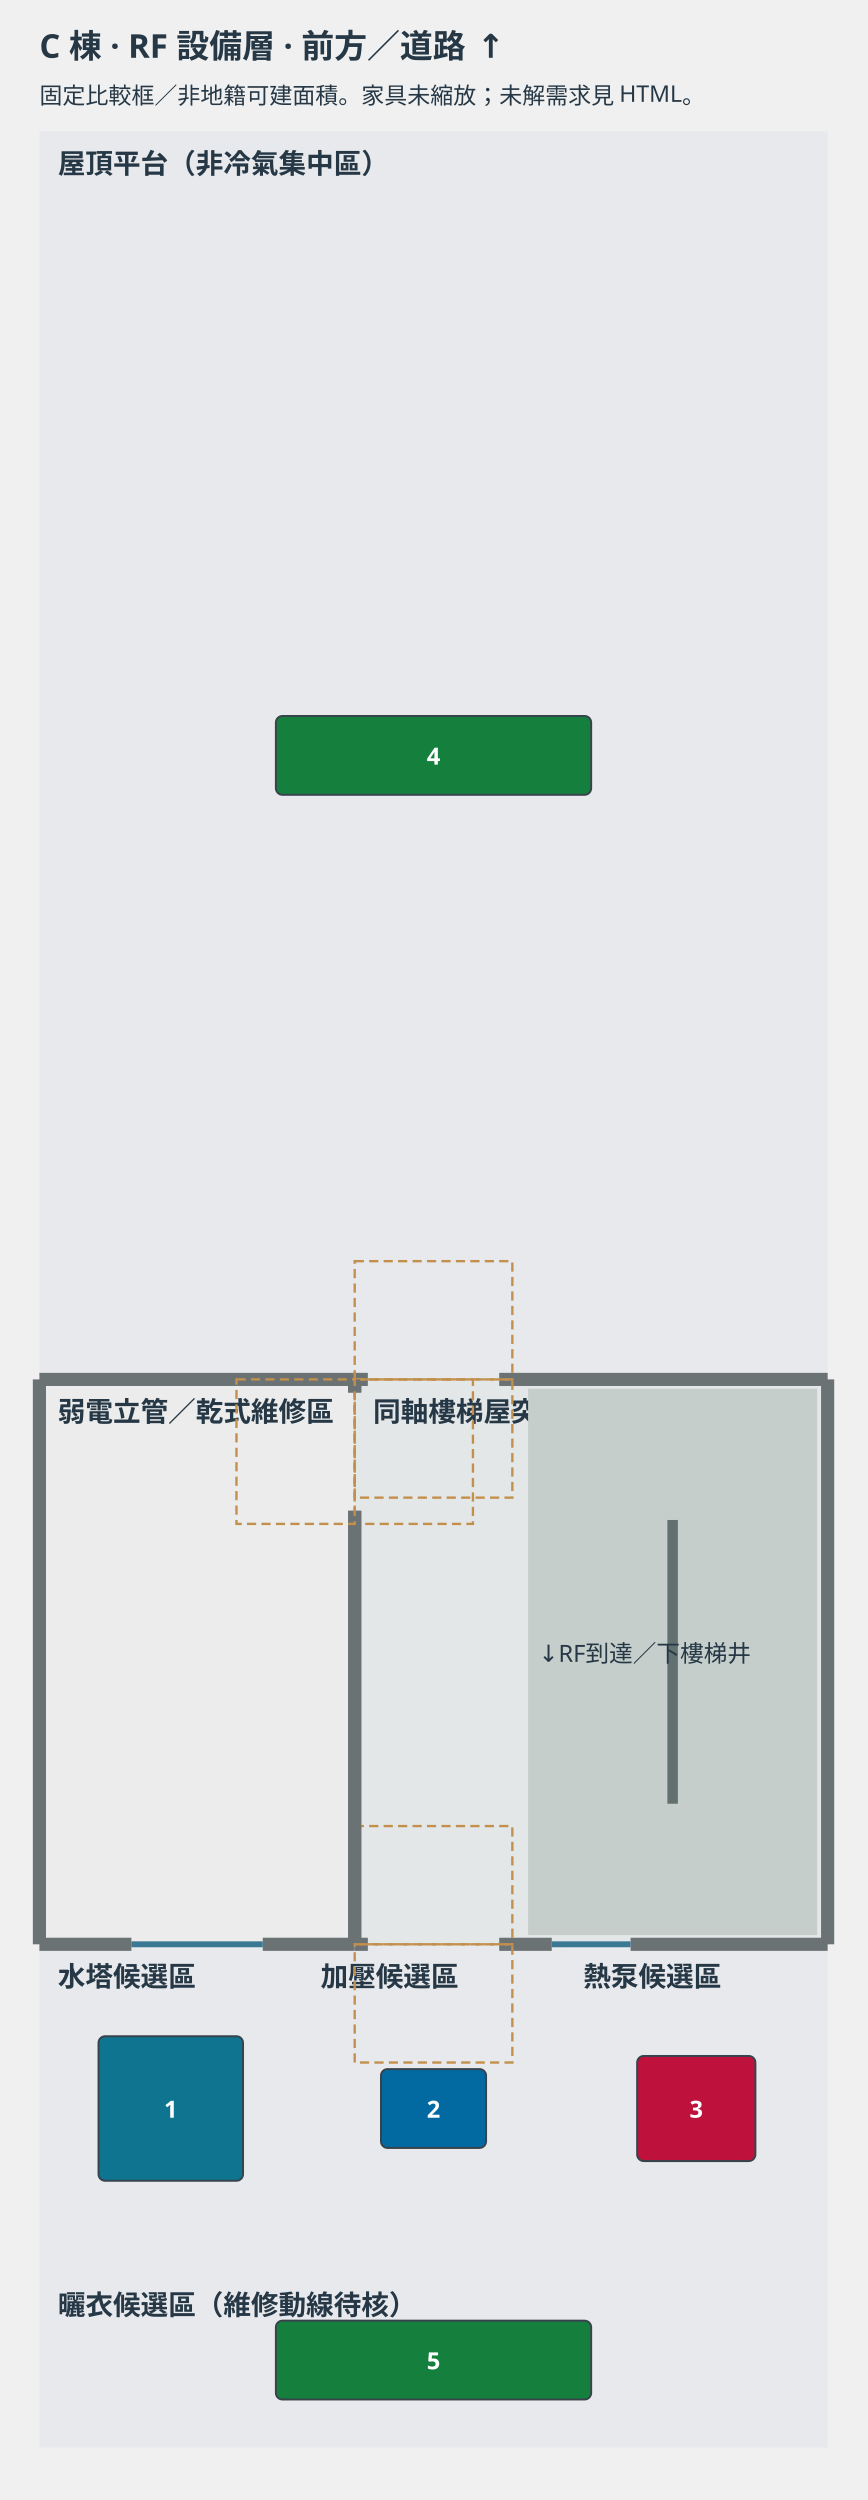
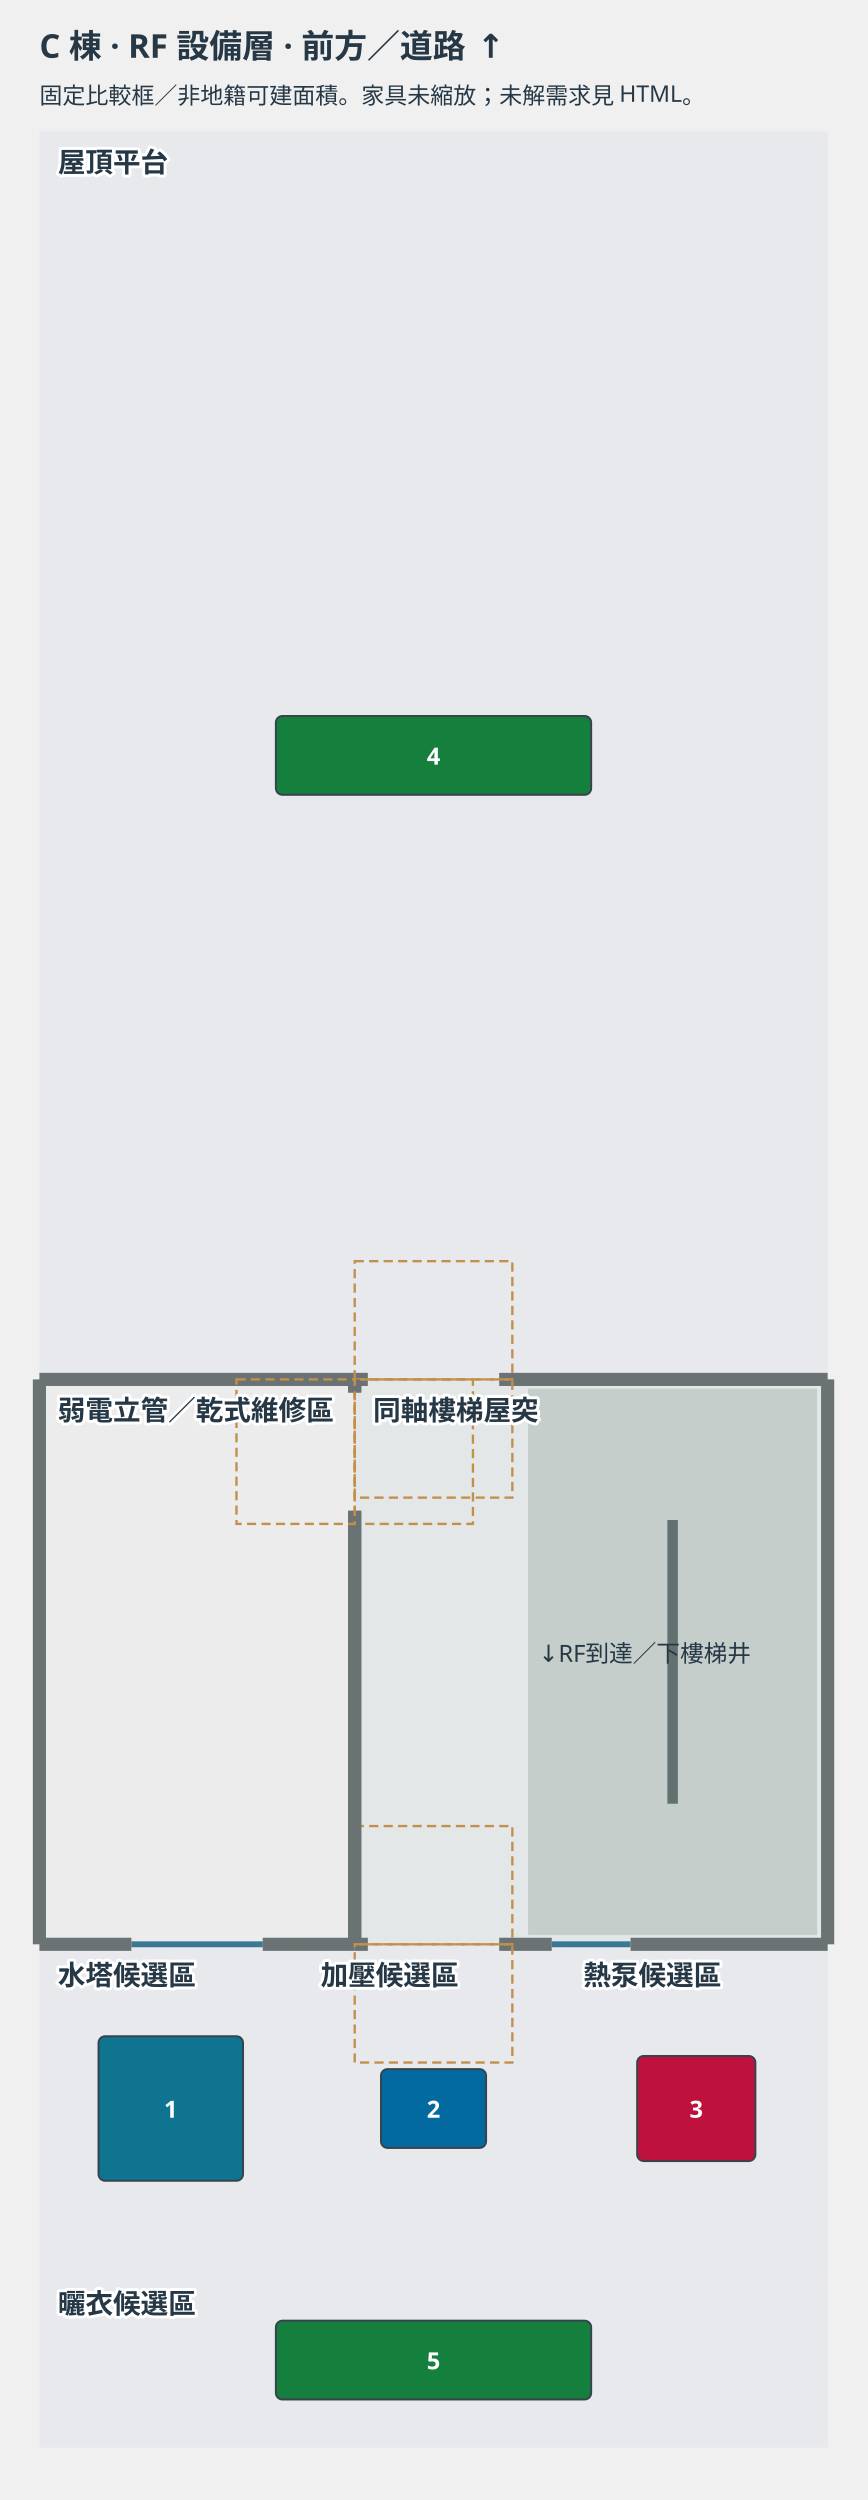
<svg xmlns="http://www.w3.org/2000/svg" viewBox="-300 -1000 6600 19030" role="img" aria-labelledby="plan-title plan-desc" data-schema="house-concept-furniture-plan-v1" data-building="C" data-floor="floor-4" data-geometry-source="tour_mm" data-frontage-study="keep-full-clear">
-   <style>text{font-family:system-ui,sans-serif;fill:#263846} .room-name{font-size:210px;font-weight:600} .item-number{font-size:180px;font-weight:700;fill:#fff;text-anchor:middle} .wall{stroke:#6b7274;stroke-width:100} .allowance{fill:none;stroke:#c2904c;stroke-width:18;stroke-dasharray:70 40} .front-mark{stroke:#24394a;stroke-width:22;fill:none}</style>
+   <style>text{font-family:system-ui,sans-serif;fill:#263846} .room-name{font-size:210px;font-weight:600;paint-order:stroke fill;stroke:#fff;stroke-width:45;stroke-linejoin:round} .item-number{font-size:180px;font-weight:700;fill:#fff;text-anchor:middle} .wall{stroke:#6b7274;stroke-width:100} .allowance{fill:none;stroke:#c2904c;stroke-width:18;stroke-dasharray:70 40} .front-mark{stroke:#24394a;stroke-width:22;fill:none}</style>
  <text x="0" y="-560" font-size="250" font-weight="700">C 棟 · RF 設備層 · 前方／道路 ↑</text>
  <text x="0" y="-210" font-size="175">固定比較框／非地籍可建面積。家具未縮放；未解需求見 HTML。</text>
  <rect x="2400" y="9500" width="3600" height="4300" fill="#b0bec5" fill-opacity="0.18" />
  <rect x="0" y="9500" width="2400" height="4300" fill="#d4ddd5" fill-opacity="0.18" />
  <rect x="0" y="13800" width="2000" height="2500" fill="#c3ccd9" fill-opacity="0.18" />
  <rect x="2000" y="13800" width="2000" height="2500" fill="#c3ccd9" fill-opacity="0.18" />
  <rect x="4000" y="13800" width="2000" height="2500" fill="#c3ccd9" fill-opacity="0.18" />
  <rect x="0" y="0" width="6000" height="9500" fill="#c3ccd9" fill-opacity="0.18" />
  <rect x="0" y="16300" width="6000" height="1330" fill="#c3ccd9" fill-opacity="0.18" />
  <g data-room-id="C:floor-4:stair-rf" data-space-group="" data-x-mm="2400" data-y-mm="9500" data-w-mm="3600" data-h-mm="4300">
-     <a href="../model3d.html#mode=tour&amp;building=C&amp;floor=floor-4&amp;room=C%3Afloor-4%3Astair-rf&amp;view=plan" target="_blank">
-       <text x="2540" y="9820" class="room-name">同軸樓梯屋突（合法性待核）</text>
-     </a>
    <line x1="2400" x2="2500.001" y1="9500" y2="9500" stroke="#6b7274" stroke-width="100" data-wall-face="front" />
    <line x1="3500.001" x2="6000" y1="9500" y2="9500" stroke="#6b7274" stroke-width="100" data-wall-face="front" />
    <line x1="2400" x2="2500.001" y1="13800" y2="13800" stroke="#6b7274" stroke-width="100" data-wall-face="rear" />
    <line x1="3500.001" x2="3900.0" y1="13800" y2="13800" stroke="#6b7274" stroke-width="100" data-wall-face="rear" />
    <line x1="4500.0" x2="6000" y1="13800" y2="13800" stroke="#6b7274" stroke-width="100" data-wall-face="rear" />
    <line x1="3900.0" x2="4500.0" y1="13800" y2="13800" stroke="#3b7894" stroke-width="45" data-wall-face="rear" />
    <line x1="2400" x2="2400" y1="9500" y2="9600" stroke="#6b7274" stroke-width="100" data-wall-face="left" />
    <line x1="2400" x2="2400" y1="10500" y2="13800" stroke="#6b7274" stroke-width="100" data-wall-face="left" />
    <line x1="6000" x2="6000" y1="9500" y2="13800" stroke="#6b7274" stroke-width="100" data-wall-face="right" />
    <rect x="2400.0" y="9500.0" width="900.0" height="1100.0" data-reserved="door-approach" class="allowance" />
    <rect x="2400.0" y="9500.0" width="1200.0" height="900.0" data-reserved="door-approach" class="allowance" />
    <rect x="2400.0" y="12900.0" width="1200.0" height="900.0" data-reserved="door-approach" class="allowance" />
    <rect x="3720" y="9570" width="2200" height="4160" fill="#c5ceca" data-stairs="roof-arrival-not-verified" />
    <line x1="4820.0" x2="4820.0" y1="10570" y2="12730" stroke="#62716f" stroke-width="80" />
    <text x="3800" y="11650.0" font-size="180">↓RF到達／下樓梯井</text>
  </g>
  <g data-room-id="C:floor-4:riser-rf" data-space-group="" data-x-mm="0" data-y-mm="9500" data-w-mm="2400" data-h-mm="4300">
-     <a href="../model3d.html#mode=tour&amp;building=C&amp;floor=floor-4&amp;room=C%3Afloor-4%3Ariser-rf&amp;view=plan" target="_blank">
-       <text x="140" y="9820" class="room-name">弱電立管／乾式維修區</text>
-     </a>
    <line x1="0" x2="2400" y1="9500" y2="9500" stroke="#6b7274" stroke-width="100" data-wall-face="front" />
    <line x1="0" x2="700.0" y1="13800" y2="13800" stroke="#6b7274" stroke-width="100" data-wall-face="rear" />
    <line x1="1700.0" x2="2400" y1="13800" y2="13800" stroke="#6b7274" stroke-width="100" data-wall-face="rear" />
    <line x1="700.0" x2="1700.0" y1="13800" y2="13800" stroke="#3b7894" stroke-width="45" data-wall-face="rear" />
    <line x1="0" x2="0" y1="9500" y2="13800" stroke="#6b7274" stroke-width="100" data-wall-face="left" />
    <line x1="2400" x2="2400" y1="9500" y2="9600" stroke="#6b7274" stroke-width="100" data-wall-face="right" />
    <line x1="2400" x2="2400" y1="10500" y2="13800" stroke="#6b7274" stroke-width="100" data-wall-face="right" />
    <rect x="1500.0" y="9500.0" width="900.0" height="1100.0" data-reserved="door-approach" class="allowance" />
  </g>
  <g data-room-id="C:floor-4:water-tank" data-space-group="" data-x-mm="0" data-y-mm="13800" data-w-mm="2000" data-h-mm="2500">
-     <a href="../model3d.html#mode=tour&amp;building=C&amp;floor=floor-4&amp;room=C%3Afloor-4%3Awater-tank&amp;view=plan" target="_blank">
-       <text x="140" y="14120" class="room-name">水塔候選區</text>
-     </a>
    <g data-furniture-id="C:floor-4:water-tank:furniture:water-tank" data-status="planning-not-measured" data-center-x-mm="1000.0" data-center-y-mm="15050.0" data-width-mm="1100.0" data-depth-mm="1100.0" data-height-mm="1500.0" data-rotation-deg="0.0" data-mount-height-mm="0.0" data-wall-anchor="" transform="translate(1000.0 15050.0) rotate(-0.0)">
      <rect x="-550.0" y="-550.0" width="1100.0" height="1100.0" rx="50" fill="#0e7490" stroke="#37434c" stroke-width="15" />
      <text x="0" y="70" transform="rotate(0.0)" class="item-number">1</text>
    </g>
  </g>
  <g data-room-id="C:floor-4:pump" data-space-group="" data-x-mm="2000" data-y-mm="13800" data-w-mm="2000" data-h-mm="2500">
-     <a href="../model3d.html#mode=tour&amp;building=C&amp;floor=floor-4&amp;room=C%3Afloor-4%3Apump&amp;view=plan" target="_blank">
-       <text x="2140" y="14120" class="room-name">加壓候選區</text>
-     </a>
    <rect x="2400.0" y="13800.0" width="1200.0" height="900.0" data-reserved="door-approach" class="allowance" />
    <g data-furniture-id="C:floor-4:pump:furniture:pressure-pump" data-status="planning-not-measured" data-center-x-mm="3000.0" data-center-y-mm="15050.0" data-width-mm="800.0" data-depth-mm="600.0" data-height-mm="900.0" data-rotation-deg="0.0" data-mount-height-mm="0.0" data-wall-anchor="" transform="translate(3000.0 15050.0) rotate(-0.0)">
      <rect x="-400.0" y="-300.0" width="800.0" height="600.0" rx="50" fill="#0369a1" stroke="#37434c" stroke-width="15" />
      <text x="0" y="70" transform="rotate(0.0)" class="item-number">2</text>
    </g>
  </g>
  <g data-room-id="C:floor-4:heatpump" data-space-group="" data-x-mm="4000" data-y-mm="13800" data-w-mm="2000" data-h-mm="2500">
-     <a href="../model3d.html#mode=tour&amp;building=C&amp;floor=floor-4&amp;room=C%3Afloor-4%3Aheatpump&amp;view=plan" target="_blank">
-       <text x="4140" y="14120" class="room-name">熱泵候選區</text>
-     </a>
    <g data-furniture-id="C:floor-4:heatpump:furniture:heat-pump" data-status="planning-not-measured" data-center-x-mm="5000.0" data-center-y-mm="15050.0" data-width-mm="900.0" data-depth-mm="800.0" data-height-mm="1600.0" data-rotation-deg="0.0" data-mount-height-mm="0.0" data-wall-anchor="" transform="translate(5000.0 15050.0) rotate(-0.0)">
      <rect x="-450.0" y="-400.0" width="900.0" height="800.0" rx="50" fill="#be123c" stroke="#37434c" stroke-width="15" />
      <text x="0" y="70" transform="rotate(0.0)" class="item-number">3</text>
    </g>
  </g>
  <g data-room-id="C:floor-4:platform" data-space-group="" data-x-mm="0" data-y-mm="0" data-w-mm="6000" data-h-mm="9500">
-     <a href="../model3d.html#mode=tour&amp;building=C&amp;floor=floor-4&amp;room=C%3Afloor-4%3Aplatform&amp;view=plan" target="_blank">
-       <text x="140" y="320" class="room-name">屋頂平台（非冷氣集中區）</text>
-     </a>
    <rect x="2400.0" y="8600.0" width="1200.0" height="900.0" data-reserved="door-approach" class="allowance" />
    <g data-furniture-id="C:floor-4:platform:furniture:clothes-rack" data-status="planning-not-measured" data-center-x-mm="3000.0" data-center-y-mm="4750.0" data-width-mm="2400.0" data-depth-mm="600.0" data-height-mm="1900.0" data-rotation-deg="0.0" data-mount-height-mm="0.0" data-wall-anchor="" transform="translate(3000.0 4750.0) rotate(-0.0)">
      <rect x="-1200.0" y="-300.0" width="2400.0" height="600.0" rx="50" fill="#15803d" stroke="#37434c" stroke-width="15" />
      <text x="0" y="70" transform="rotate(0.0)" class="item-number">4</text>
    </g>
  </g>
  <g data-room-id="C:floor-4:laundry-rf" data-space-group="" data-x-mm="0" data-y-mm="16300" data-w-mm="6000" data-h-mm="1330">
-     <a href="../model3d.html#mode=tour&amp;building=C&amp;floor=floor-4&amp;room=C%3Afloor-4%3Alaundry-rf&amp;view=plan" target="_blank">
-       <text x="140" y="16620" class="room-name">曬衣候選區（維修動線待核）</text>
-     </a>
    <g data-furniture-id="C:floor-4:laundry-rf:furniture:clothes-rack" data-status="planning-not-measured" data-center-x-mm="3000.0" data-center-y-mm="16965.0" data-width-mm="2400.0" data-depth-mm="600.0" data-height-mm="1900.0" data-rotation-deg="0.0" data-mount-height-mm="0.0" data-wall-anchor="" transform="translate(3000.0 16965.0) rotate(-0.0)">
      <rect x="-1200.0" y="-300.0" width="2400.0" height="600.0" rx="50" fill="#15803d" stroke="#37434c" stroke-width="15" />
      <text x="0" y="70" transform="rotate(0.0)" class="item-number">5</text>
    </g>
  </g>
+   <g data-plan-labels="room-names">
+     <a href="../model3d.html#mode=tour&amp;building=C&amp;floor=floor-4&amp;room=C%3Afloor-4%3Astair-rf&amp;view=plan" target="_blank" data-label-room-id="C:floor-4:stair-rf" data-full-name="同軸樓梯屋突（合法性待核）" data-x-mm="2480" data-y-mm="9580" data-w-mm="1380" data-h-mm="320" data-furniture-overlap="true" data-hvac-overlap="false">
+       <text x="2540" y="9810" class="room-name">
+         <tspan x="2540" dy="0">同軸樓梯屋突</tspan>
+       </text>
+     </a>
+     <a href="../model3d.html#mode=tour&amp;building=C&amp;floor=floor-4&amp;room=C%3Afloor-4%3Ariser-rf&amp;view=plan" target="_blank" data-label-room-id="C:floor-4:riser-rf" data-full-name="弱電立管／乾式維修區" data-x-mm="80" data-y-mm="9580" data-w-mm="2220" data-h-mm="320" data-furniture-overlap="false" data-hvac-overlap="false">
+       <text x="140" y="9810" class="room-name">
+         <tspan x="140" dy="0">弱電立管／乾式維修區</tspan>
+       </text>
+     </a>
+     <a href="../model3d.html#mode=tour&amp;building=C&amp;floor=floor-4&amp;room=C%3Afloor-4%3Awater-tank&amp;view=plan" target="_blank" data-label-room-id="C:floor-4:water-tank" data-full-name="水塔候選區" data-x-mm="80" data-y-mm="13880" data-w-mm="1170" data-h-mm="320" data-furniture-overlap="false" data-hvac-overlap="false">
+       <text x="140" y="14110" class="room-name">
+         <tspan x="140" dy="0">水塔候選區</tspan>
+       </text>
+     </a>
+     <a href="../model3d.html#mode=tour&amp;building=C&amp;floor=floor-4&amp;room=C%3Afloor-4%3Apump&amp;view=plan" target="_blank" data-label-room-id="C:floor-4:pump" data-full-name="加壓候選區" data-x-mm="2080" data-y-mm="13880" data-w-mm="1170" data-h-mm="320" data-furniture-overlap="false" data-hvac-overlap="false">
+       <text x="2140" y="14110" class="room-name">
+         <tspan x="2140" dy="0">加壓候選區</tspan>
+       </text>
+     </a>
+     <a href="../model3d.html#mode=tour&amp;building=C&amp;floor=floor-4&amp;room=C%3Afloor-4%3Aheatpump&amp;view=plan" target="_blank" data-label-room-id="C:floor-4:heatpump" data-full-name="熱泵候選區" data-x-mm="4080" data-y-mm="13880" data-w-mm="1170" data-h-mm="320" data-furniture-overlap="false" data-hvac-overlap="false">
+       <text x="4140" y="14110" class="room-name">
+         <tspan x="4140" dy="0">熱泵候選區</tspan>
+       </text>
+     </a>
+     <a href="../model3d.html#mode=tour&amp;building=C&amp;floor=floor-4&amp;room=C%3Afloor-4%3Aplatform&amp;view=plan" target="_blank" data-label-room-id="C:floor-4:platform" data-full-name="屋頂平台（非冷氣集中區）" data-x-mm="80" data-y-mm="80" data-w-mm="960" data-h-mm="320" data-furniture-overlap="false" data-hvac-overlap="false">
+       <text x="140" y="310" class="room-name">
+         <tspan x="140" dy="0">屋頂平台</tspan>
+       </text>
+     </a>
+     <a href="../model3d.html#mode=tour&amp;building=C&amp;floor=floor-4&amp;room=C%3Afloor-4%3Alaundry-rf&amp;view=plan" target="_blank" data-label-room-id="C:floor-4:laundry-rf" data-full-name="曬衣候選區（維修動線待核）" data-x-mm="80" data-y-mm="16380" data-w-mm="1170" data-h-mm="320" data-furniture-overlap="false" data-hvac-overlap="false">
+       <text x="140" y="16610" class="room-name">
+         <tspan x="140" dy="0">曬衣候選區</tspan>
+       </text>
+     </a>
+   </g>
</svg>
